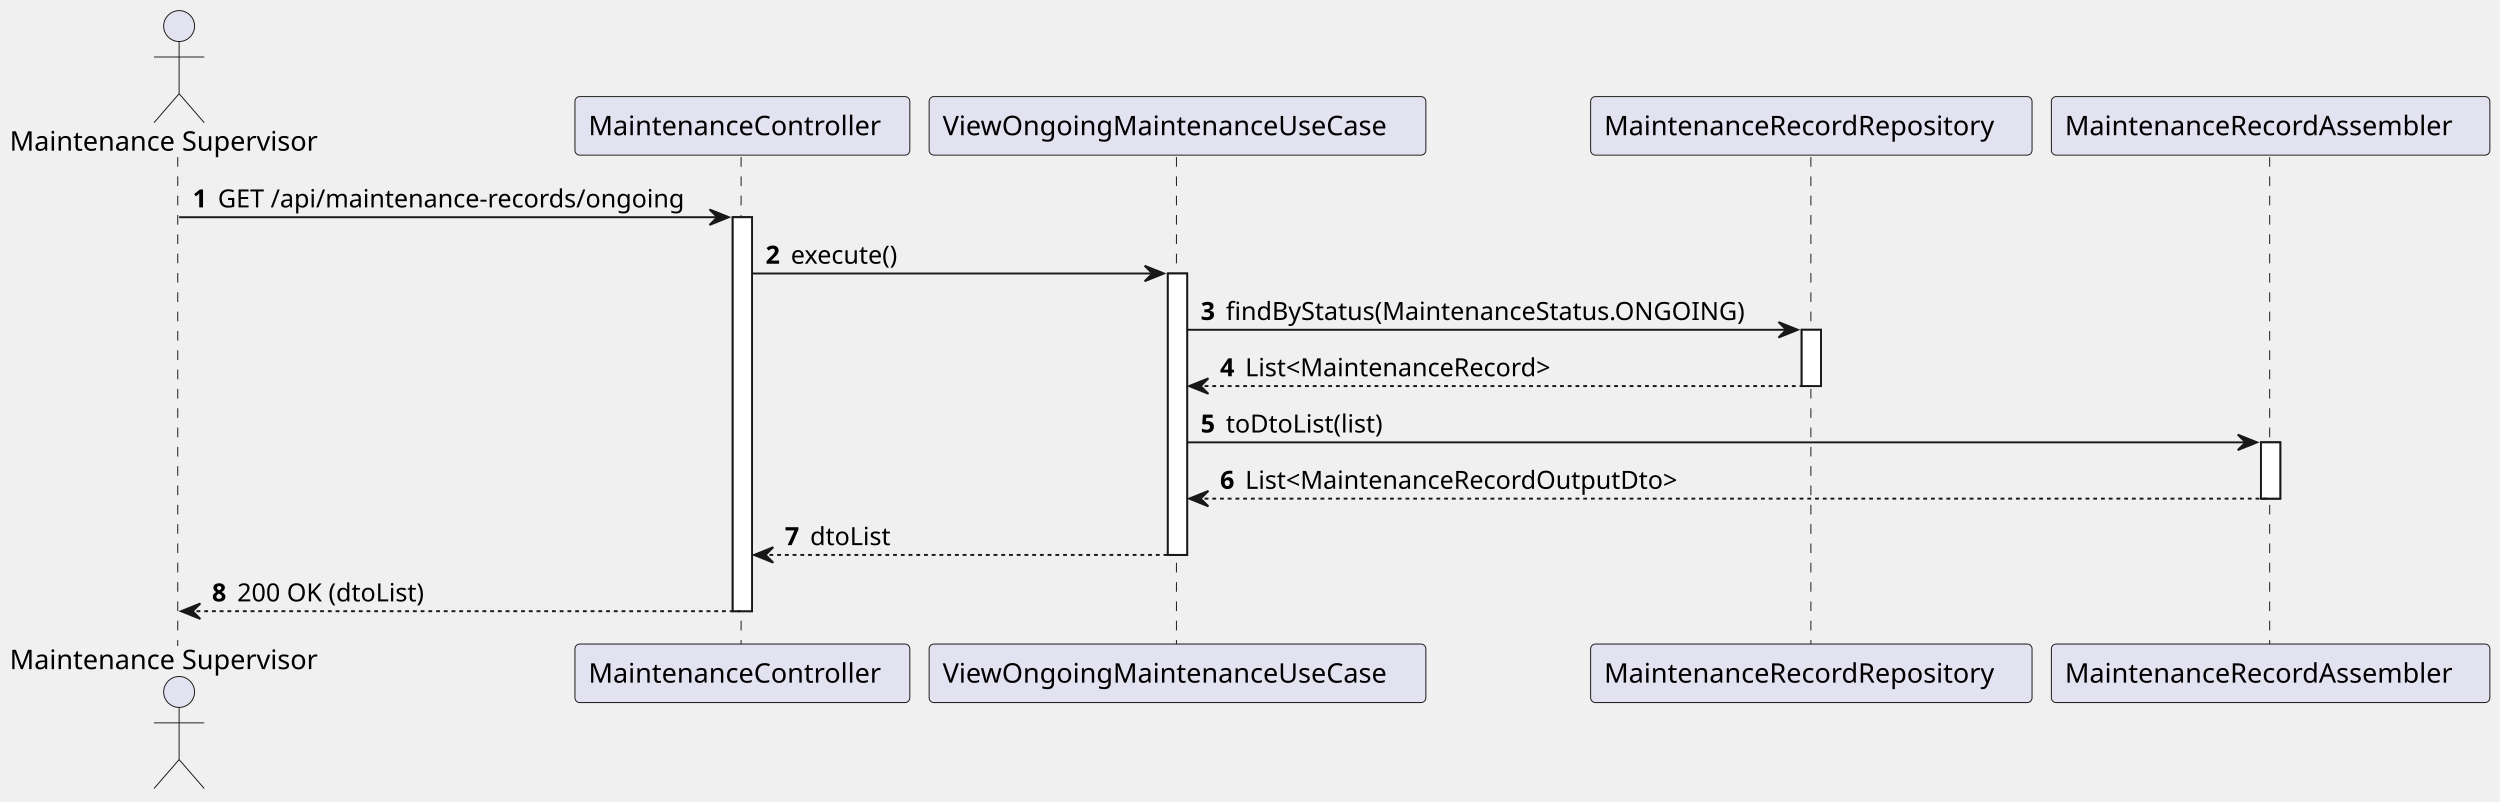
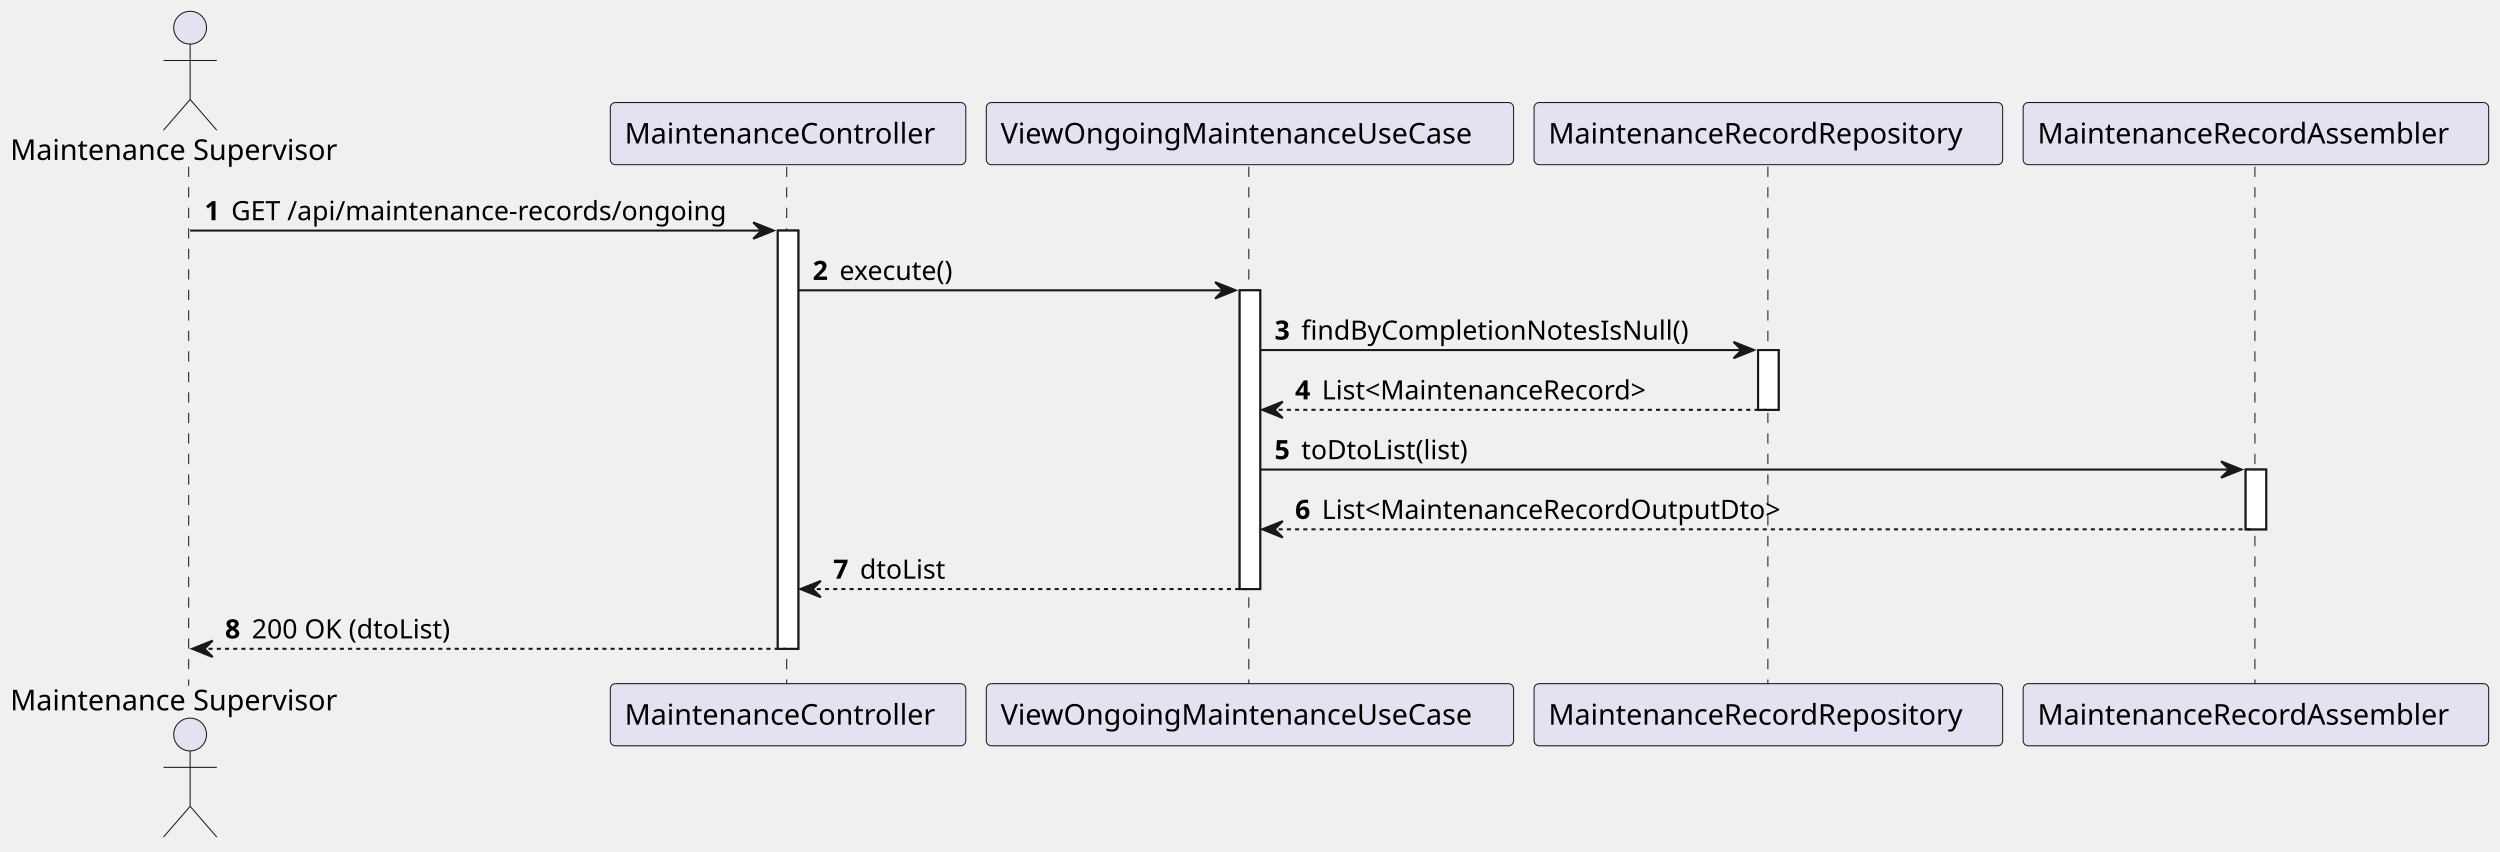
- <svg xmlns="http://www.w3.org/2000/svg" contentStyleType="text/css" data-diagram-type="SEQUENCE" height="415px" preserveAspectRatio="none" style="width:1294px;height:415px;background:#FFFFFF;" version="1.1" viewBox="0 0 1294 415" width="1294px" zoomAndPan="magnify">
+ <svg xmlns="http://www.w3.org/2000/svg" contentStyleType="text/css" data-diagram-type="SEQUENCE" height="415px" preserveAspectRatio="none" style="width:1219px;height:415px;background:#FFFFFF;" version="1.1" viewBox="0 0 1219 415" width="1219px" zoomAndPan="magnify">
  <defs />
  <g>
    <g>
      <rect fill="#FFFFFF" height="203.93" style="stroke:#181818;stroke-width:1;" width="10" x="379.256" y="112.43" />
    </g>
    <g>
      <rect fill="#FFFFFF" height="145.664" style="stroke:#181818;stroke-width:1;" width="10" x="604.472" y="141.562" />
    </g>
    <g>
-       <rect fill="#FFFFFF" height="29.133" style="stroke:#181818;stroke-width:1;" width="10" x="932.549" y="170.695" />
+       <rect fill="#FFFFFF" height="29.133" style="stroke:#181818;stroke-width:1;" width="10" x="857.26" y="170.695" />
    </g>
    <g>
-       <rect fill="#FFFFFF" height="29.133" style="stroke:#181818;stroke-width:1;" width="10" x="1170.271" y="228.961" />
+       <rect fill="#FFFFFF" height="29.133" style="stroke:#181818;stroke-width:1;" width="10" x="1094.982" y="228.961" />
    </g>
    <g class="participant-lifeline" data-entity-uid="part1" data-qualified-name="Supervisor" id="part1-lifeline">
      <g>
        <rect fill="#000000" fill-opacity="0" height="253.062" width="8" x="88.707" y="81.297" />
        <line style="stroke:#181818;stroke-width:0.5;stroke-dasharray:5,5;" x1="92" x2="92" y1="81.297" y2="334.359" />
      </g>
    </g>
    <g class="participant-lifeline" data-entity-uid="part2" data-qualified-name="Ctrl" id="part2-lifeline">
      <g>
        <rect fill="#000000" fill-opacity="0" height="253.062" width="8" x="380.256" y="81.297" />
        <line style="stroke:#181818;stroke-width:0.5;stroke-dasharray:5,5;" x1="383.59" x2="383.59" y1="81.297" y2="334.359" />
      </g>
    </g>
    <g class="participant-lifeline" data-entity-uid="part3" data-qualified-name="UseCase" id="part3-lifeline">
      <g>
        <rect fill="#000000" fill-opacity="0" height="253.062" width="8" x="605.472" y="81.297" />
        <line style="stroke:#181818;stroke-width:0.5;stroke-dasharray:5,5;" x1="608.922" x2="608.922" y1="81.297" y2="334.359" />
      </g>
    </g>
    <g class="participant-lifeline" data-entity-uid="part4" data-qualified-name="Repo" id="part4-lifeline">
      <g>
-         <rect fill="#000000" fill-opacity="0" height="253.062" width="8" x="933.549" y="81.297" />
-         <line style="stroke:#181818;stroke-width:0.5;stroke-dasharray:5,5;" x1="937.31" x2="937.31" y1="81.297" y2="334.359" />
+         <rect fill="#000000" fill-opacity="0" height="253.062" width="8" x="858.26" y="81.297" />
+         <line style="stroke:#181818;stroke-width:0.5;stroke-dasharray:5,5;" x1="862.021" x2="862.021" y1="81.297" y2="334.359" />
      </g>
    </g>
    <g class="participant-lifeline" data-entity-uid="part5" data-qualified-name="Assembler" id="part5-lifeline">
      <g>
-         <rect fill="#000000" fill-opacity="0" height="253.062" width="8" x="1171.271" y="81.297" />
-         <line style="stroke:#181818;stroke-width:0.5;stroke-dasharray:5,5;" x1="1174.788" x2="1174.788" y1="81.297" y2="334.359" />
+         <rect fill="#000000" fill-opacity="0" height="253.062" width="8" x="1095.982" y="81.297" />
+         <line style="stroke:#181818;stroke-width:0.5;stroke-dasharray:5,5;" x1="1099.499" x2="1099.499" y1="81.297" y2="334.359" />
      </g>
    </g>
    <g class="participant participant-head" data-entity-uid="part1" data-qualified-name="Supervisor" id="part1-head">
      <text fill="#000000" font-family="sans-serif" font-size="14" lengthAdjust="spacing" textLength="169.415" x="5" y="77.995">Maintenance Supervisor</text>
      <ellipse cx="92.707" cy="13.5" fill="#E2E2F0" rx="8" ry="8" style="stroke:#181818;stroke-width:0.5;" />
      <path d="M92.707,21.5 L92.707,48.5 M79.707,29.5 L105.707,29.5 M92.707,48.5 L79.707,63.5 M92.707,48.5 L105.707,63.5" fill="none" style="stroke:#181818;stroke-width:0.5;" />
    </g>
    <g class="participant participant-tail" data-entity-uid="part1" data-qualified-name="Supervisor" id="part1-tail">
      <text fill="#000000" font-family="sans-serif" font-size="14" lengthAdjust="spacing" textLength="169.415" x="5" y="346.354">Maintenance Supervisor</text>
      <ellipse cx="92.707" cy="358.156" fill="#E2E2F0" rx="8" ry="8" style="stroke:#181818;stroke-width:0.5;" />
      <path d="M92.707,366.156 L92.707,393.156 M79.707,374.156 L105.707,374.156 M92.707,393.156 L79.707,408.156 M92.707,393.156 L105.707,408.156" fill="none" style="stroke:#181818;stroke-width:0.5;" />
    </g>
    <g class="participant participant-head" data-entity-uid="part2" data-qualified-name="Ctrl" id="part2-head">
      <rect fill="#E2E2F0" height="30.297" rx="2.5" ry="2.5" style="stroke:#181818;stroke-width:0.5;" width="173.332" x="297.59" y="50" />
      <text fill="#000000" font-family="sans-serif" font-size="14" lengthAdjust="spacing" textLength="159.332" x="304.59" y="69.995">MaintenanceController</text>
    </g>
    <g class="participant participant-tail" data-entity-uid="part2" data-qualified-name="Ctrl" id="part2-tail">
      <rect fill="#E2E2F0" height="30.297" rx="2.5" ry="2.5" style="stroke:#181818;stroke-width:0.5;" width="173.332" x="297.59" y="333.359" />
      <text fill="#000000" font-family="sans-serif" font-size="14" lengthAdjust="spacing" textLength="159.332" x="304.59" y="353.354">MaintenanceController</text>
    </g>
    <g class="participant participant-head" data-entity-uid="part3" data-qualified-name="UseCase" id="part3-head">
      <rect fill="#E2E2F0" height="30.297" rx="2.5" ry="2.5" style="stroke:#181818;stroke-width:0.5;" width="257.1" x="480.922" y="50" />
      <text fill="#000000" font-family="sans-serif" font-size="14" lengthAdjust="spacing" textLength="243.1" x="487.922" y="69.995">ViewOngoingMaintenanceUseCase</text>
    </g>
    <g class="participant participant-tail" data-entity-uid="part3" data-qualified-name="UseCase" id="part3-tail">
      <rect fill="#E2E2F0" height="30.297" rx="2.5" ry="2.5" style="stroke:#181818;stroke-width:0.5;" width="257.1" x="480.922" y="333.359" />
      <text fill="#000000" font-family="sans-serif" font-size="14" lengthAdjust="spacing" textLength="243.1" x="487.922" y="353.354">ViewOngoingMaintenanceUseCase</text>
    </g>
    <g class="participant participant-head" data-entity-uid="part4" data-qualified-name="Repo" id="part4-head">
-       <rect fill="#E2E2F0" height="30.297" rx="2.5" ry="2.5" style="stroke:#181818;stroke-width:0.5;" width="228.477" x="823.31" y="50" />
-       <text fill="#000000" font-family="sans-serif" font-size="14" lengthAdjust="spacing" textLength="214.477" x="830.31" y="69.995">MaintenanceRecordRepository</text>
+       <rect fill="#E2E2F0" height="30.297" rx="2.5" ry="2.5" style="stroke:#181818;stroke-width:0.5;" width="228.477" x="748.021" y="50" />
+       <text fill="#000000" font-family="sans-serif" font-size="14" lengthAdjust="spacing" textLength="214.477" x="755.021" y="69.995">MaintenanceRecordRepository</text>
    </g>
    <g class="participant participant-tail" data-entity-uid="part4" data-qualified-name="Repo" id="part4-tail">
-       <rect fill="#E2E2F0" height="30.297" rx="2.5" ry="2.5" style="stroke:#181818;stroke-width:0.5;" width="228.477" x="823.31" y="333.359" />
-       <text fill="#000000" font-family="sans-serif" font-size="14" lengthAdjust="spacing" textLength="214.477" x="830.31" y="353.354">MaintenanceRecordRepository</text>
+       <rect fill="#E2E2F0" height="30.297" rx="2.5" ry="2.5" style="stroke:#181818;stroke-width:0.5;" width="228.477" x="748.021" y="333.359" />
+       <text fill="#000000" font-family="sans-serif" font-size="14" lengthAdjust="spacing" textLength="214.477" x="755.021" y="353.354">MaintenanceRecordRepository</text>
    </g>
    <g class="participant participant-head" data-entity-uid="part5" data-qualified-name="Assembler" id="part5-head">
-       <rect fill="#E2E2F0" height="30.297" rx="2.5" ry="2.5" style="stroke:#181818;stroke-width:0.5;" width="226.967" x="1061.788" y="50" />
-       <text fill="#000000" font-family="sans-serif" font-size="14" lengthAdjust="spacing" textLength="212.967" x="1068.788" y="69.995">MaintenanceRecordAssembler</text>
+       <rect fill="#E2E2F0" height="30.297" rx="2.5" ry="2.5" style="stroke:#181818;stroke-width:0.5;" width="226.967" x="986.499" y="50" />
+       <text fill="#000000" font-family="sans-serif" font-size="14" lengthAdjust="spacing" textLength="212.967" x="993.499" y="69.995">MaintenanceRecordAssembler</text>
    </g>
    <g class="participant participant-tail" data-entity-uid="part5" data-qualified-name="Assembler" id="part5-tail">
-       <rect fill="#E2E2F0" height="30.297" rx="2.5" ry="2.5" style="stroke:#181818;stroke-width:0.5;" width="226.967" x="1061.788" y="333.359" />
-       <text fill="#000000" font-family="sans-serif" font-size="14" lengthAdjust="spacing" textLength="212.967" x="1068.788" y="353.354">MaintenanceRecordAssembler</text>
+       <rect fill="#E2E2F0" height="30.297" rx="2.5" ry="2.5" style="stroke:#181818;stroke-width:0.5;" width="226.967" x="986.499" y="333.359" />
+       <text fill="#000000" font-family="sans-serif" font-size="14" lengthAdjust="spacing" textLength="212.967" x="993.499" y="353.354">MaintenanceRecordAssembler</text>
    </g>
    <g>
      <rect fill="#FFFFFF" height="203.93" style="stroke:#181818;stroke-width:1;" width="10" x="379.256" y="112.43" />
    </g>
    <g>
      <rect fill="#FFFFFF" height="145.664" style="stroke:#181818;stroke-width:1;" width="10" x="604.472" y="141.562" />
    </g>
    <g>
-       <rect fill="#FFFFFF" height="29.133" style="stroke:#181818;stroke-width:1;" width="10" x="932.549" y="170.695" />
+       <rect fill="#FFFFFF" height="29.133" style="stroke:#181818;stroke-width:1;" width="10" x="857.26" y="170.695" />
    </g>
    <g>
-       <rect fill="#FFFFFF" height="29.133" style="stroke:#181818;stroke-width:1;" width="10" x="1170.271" y="228.961" />
+       <rect fill="#FFFFFF" height="29.133" style="stroke:#181818;stroke-width:1;" width="10" x="1094.982" y="228.961" />
    </g>
    <g class="message" data-entity-1="part1" data-entity-2="part2" id="msg1">
      <polygon fill="#181818" points="367.256,108.43,377.256,112.43,367.256,116.43,371.256,112.43" style="stroke:#181818;stroke-width:1;" />
      <line style="stroke:#181818;stroke-width:1;" x1="92.707" x2="373.256" y1="112.43" y2="112.43" />
      <text fill="#000000" font-family="sans-serif" font-size="13" font-weight="bold" lengthAdjust="spacing" textLength="9.045" x="99.707" y="107.364">1</text>
      <text fill="#000000" font-family="sans-serif" font-size="13" lengthAdjust="spacing" textLength="254.503" x="112.753" y="107.364">GET /api/maintenance-records/ongoing</text>
    </g>
    <g class="message" data-entity-1="part2" data-entity-2="part3" id="msg2">
      <polygon fill="#181818" points="592.472,137.562,602.472,141.562,592.472,145.562,596.472,141.562" style="stroke:#181818;stroke-width:1;" />
      <line style="stroke:#181818;stroke-width:1;" x1="389.256" x2="598.472" y1="141.562" y2="141.562" />
      <text fill="#000000" font-family="sans-serif" font-size="13" font-weight="bold" lengthAdjust="spacing" textLength="9.045" x="396.256" y="136.497">2</text>
      <text fill="#000000" font-family="sans-serif" font-size="13" lengthAdjust="spacing" textLength="62.315" x="409.301" y="136.497">execute()</text>
    </g>
    <g class="message" data-entity-1="part3" data-entity-2="part4" id="msg3">
-       <polygon fill="#181818" points="920.549,166.695,930.549,170.695,920.549,174.695,924.549,170.695" style="stroke:#181818;stroke-width:1;" />
-       <line style="stroke:#181818;stroke-width:1;" x1="614.472" x2="926.549" y1="170.695" y2="170.695" />
+       <polygon fill="#181818" points="845.26,166.695,855.26,170.695,845.26,174.695,849.26,170.695" style="stroke:#181818;stroke-width:1;" />
+       <line style="stroke:#181818;stroke-width:1;" x1="614.472" x2="851.26" y1="170.695" y2="170.695" />
      <text fill="#000000" font-family="sans-serif" font-size="13" font-weight="bold" lengthAdjust="spacing" textLength="9.045" x="621.472" y="165.629">3</text>
-       <text fill="#000000" font-family="sans-serif" font-size="13" lengthAdjust="spacing" textLength="286.032" x="634.517" y="165.629">findByStatus(MaintenanceStatus.ONGOING)</text>
+       <text fill="#000000" font-family="sans-serif" font-size="13" lengthAdjust="spacing" textLength="199.234" x="634.517" y="165.629">findByCompletionNotesIsNull()</text>
    </g>
    <g class="message" data-entity-1="part4" data-entity-2="part3" id="msg4">
      <polygon fill="#181818" points="625.472,195.828,615.472,199.828,625.472,203.828,621.472,199.828" style="stroke:#181818;stroke-width:1;" />
-       <line style="stroke:#181818;stroke-width:1;stroke-dasharray:2,2;" x1="619.472" x2="936.549" y1="199.828" y2="199.828" />
+       <line style="stroke:#181818;stroke-width:1;stroke-dasharray:2,2;" x1="619.472" x2="861.26" y1="199.828" y2="199.828" />
      <text fill="#000000" font-family="sans-serif" font-size="13" font-weight="bold" lengthAdjust="spacing" textLength="9.045" x="631.472" y="194.762">4</text>
      <text fill="#000000" font-family="sans-serif" font-size="13" lengthAdjust="spacing" textLength="173.958" x="644.517" y="194.762">List&lt;MaintenanceRecord&gt;</text>
    </g>
    <g class="message" data-entity-1="part3" data-entity-2="part5" id="msg5">
-       <polygon fill="#181818" points="1158.271,224.961,1168.271,228.961,1158.271,232.961,1162.271,228.961" style="stroke:#181818;stroke-width:1;" />
-       <line style="stroke:#181818;stroke-width:1;" x1="614.472" x2="1164.271" y1="228.961" y2="228.961" />
+       <polygon fill="#181818" points="1082.982,224.961,1092.982,228.961,1082.982,232.961,1086.982,228.961" style="stroke:#181818;stroke-width:1;" />
+       <line style="stroke:#181818;stroke-width:1;" x1="614.472" x2="1088.982" y1="228.961" y2="228.961" />
      <text fill="#000000" font-family="sans-serif" font-size="13" font-weight="bold" lengthAdjust="spacing" textLength="9.045" x="621.472" y="223.895">5</text>
      <text fill="#000000" font-family="sans-serif" font-size="13" lengthAdjust="spacing" textLength="88.074" x="634.517" y="223.895">toDtoList(list)</text>
    </g>
    <g class="message" data-entity-1="part5" data-entity-2="part3" id="msg6">
      <polygon fill="#181818" points="625.472,254.094,615.472,258.094,625.472,262.094,621.472,258.094" style="stroke:#181818;stroke-width:1;" />
-       <line style="stroke:#181818;stroke-width:1;stroke-dasharray:2,2;" x1="619.472" x2="1174.271" y1="258.094" y2="258.094" />
+       <line style="stroke:#181818;stroke-width:1;stroke-dasharray:2,2;" x1="619.472" x2="1098.982" y1="258.094" y2="258.094" />
      <text fill="#000000" font-family="sans-serif" font-size="13" font-weight="bold" lengthAdjust="spacing" textLength="9.045" x="631.472" y="253.028">6</text>
      <text fill="#000000" font-family="sans-serif" font-size="13" lengthAdjust="spacing" textLength="242.176" x="644.517" y="253.028">List&lt;MaintenanceRecordOutputDto&gt;</text>
    </g>
    <g class="message" data-entity-1="part3" data-entity-2="part2" id="msg7">
      <polygon fill="#181818" points="400.256,283.227,390.256,287.227,400.256,291.227,396.256,287.227" style="stroke:#181818;stroke-width:1;" />
      <line style="stroke:#181818;stroke-width:1;stroke-dasharray:2,2;" x1="394.256" x2="608.472" y1="287.227" y2="287.227" />
      <text fill="#000000" font-family="sans-serif" font-size="13" font-weight="bold" lengthAdjust="spacing" textLength="9.045" x="406.256" y="282.161">7</text>
      <text fill="#000000" font-family="sans-serif" font-size="13" lengthAdjust="spacing" textLength="44.027" x="419.301" y="282.161">dtoList</text>
    </g>
    <g class="message" data-entity-1="part2" data-entity-2="part1" id="msg8">
      <polygon fill="#181818" points="103.707,312.359,93.707,316.359,103.707,320.359,99.707,316.359" style="stroke:#181818;stroke-width:1;" />
      <line style="stroke:#181818;stroke-width:1;stroke-dasharray:2,2;" x1="97.707" x2="383.256" y1="316.359" y2="316.359" />
      <text fill="#000000" font-family="sans-serif" font-size="13" font-weight="bold" lengthAdjust="spacing" textLength="9.045" x="109.707" y="311.293">8</text>
      <text fill="#000000" font-family="sans-serif" font-size="13" lengthAdjust="spacing" textLength="106.006" x="122.753" y="311.293">200 OK (dtoList)</text>
    </g>
  </g>
</svg>
